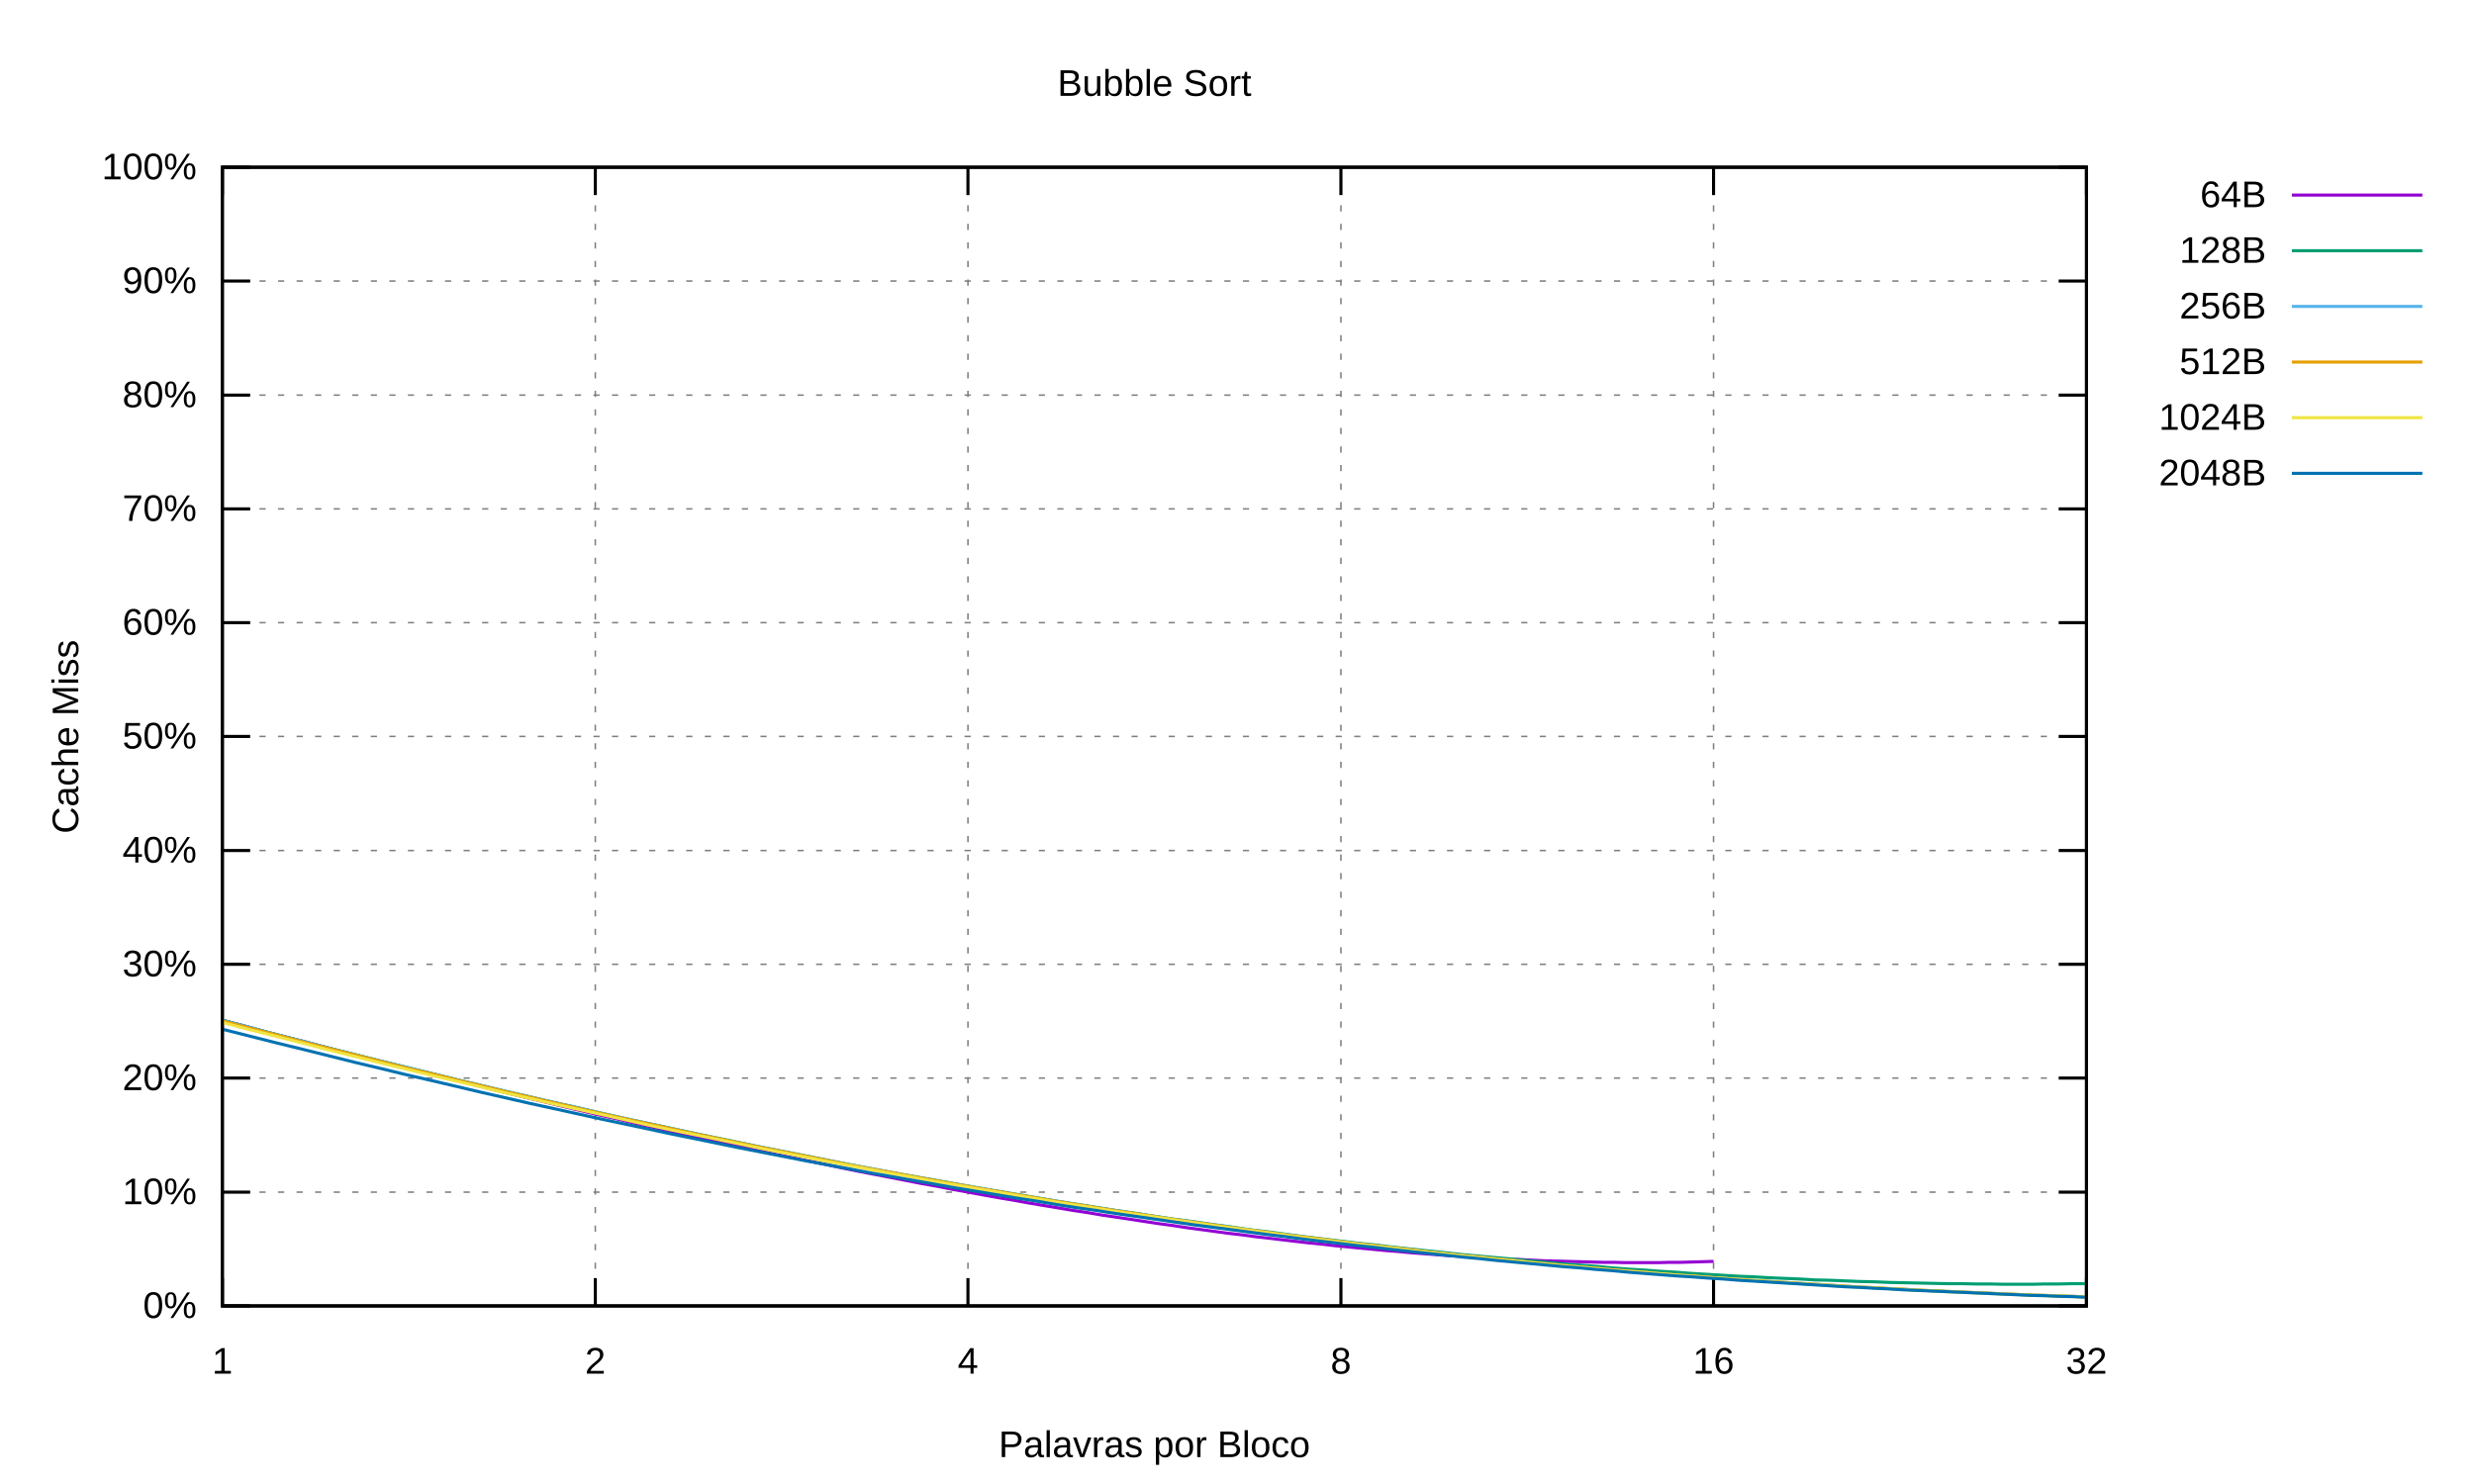
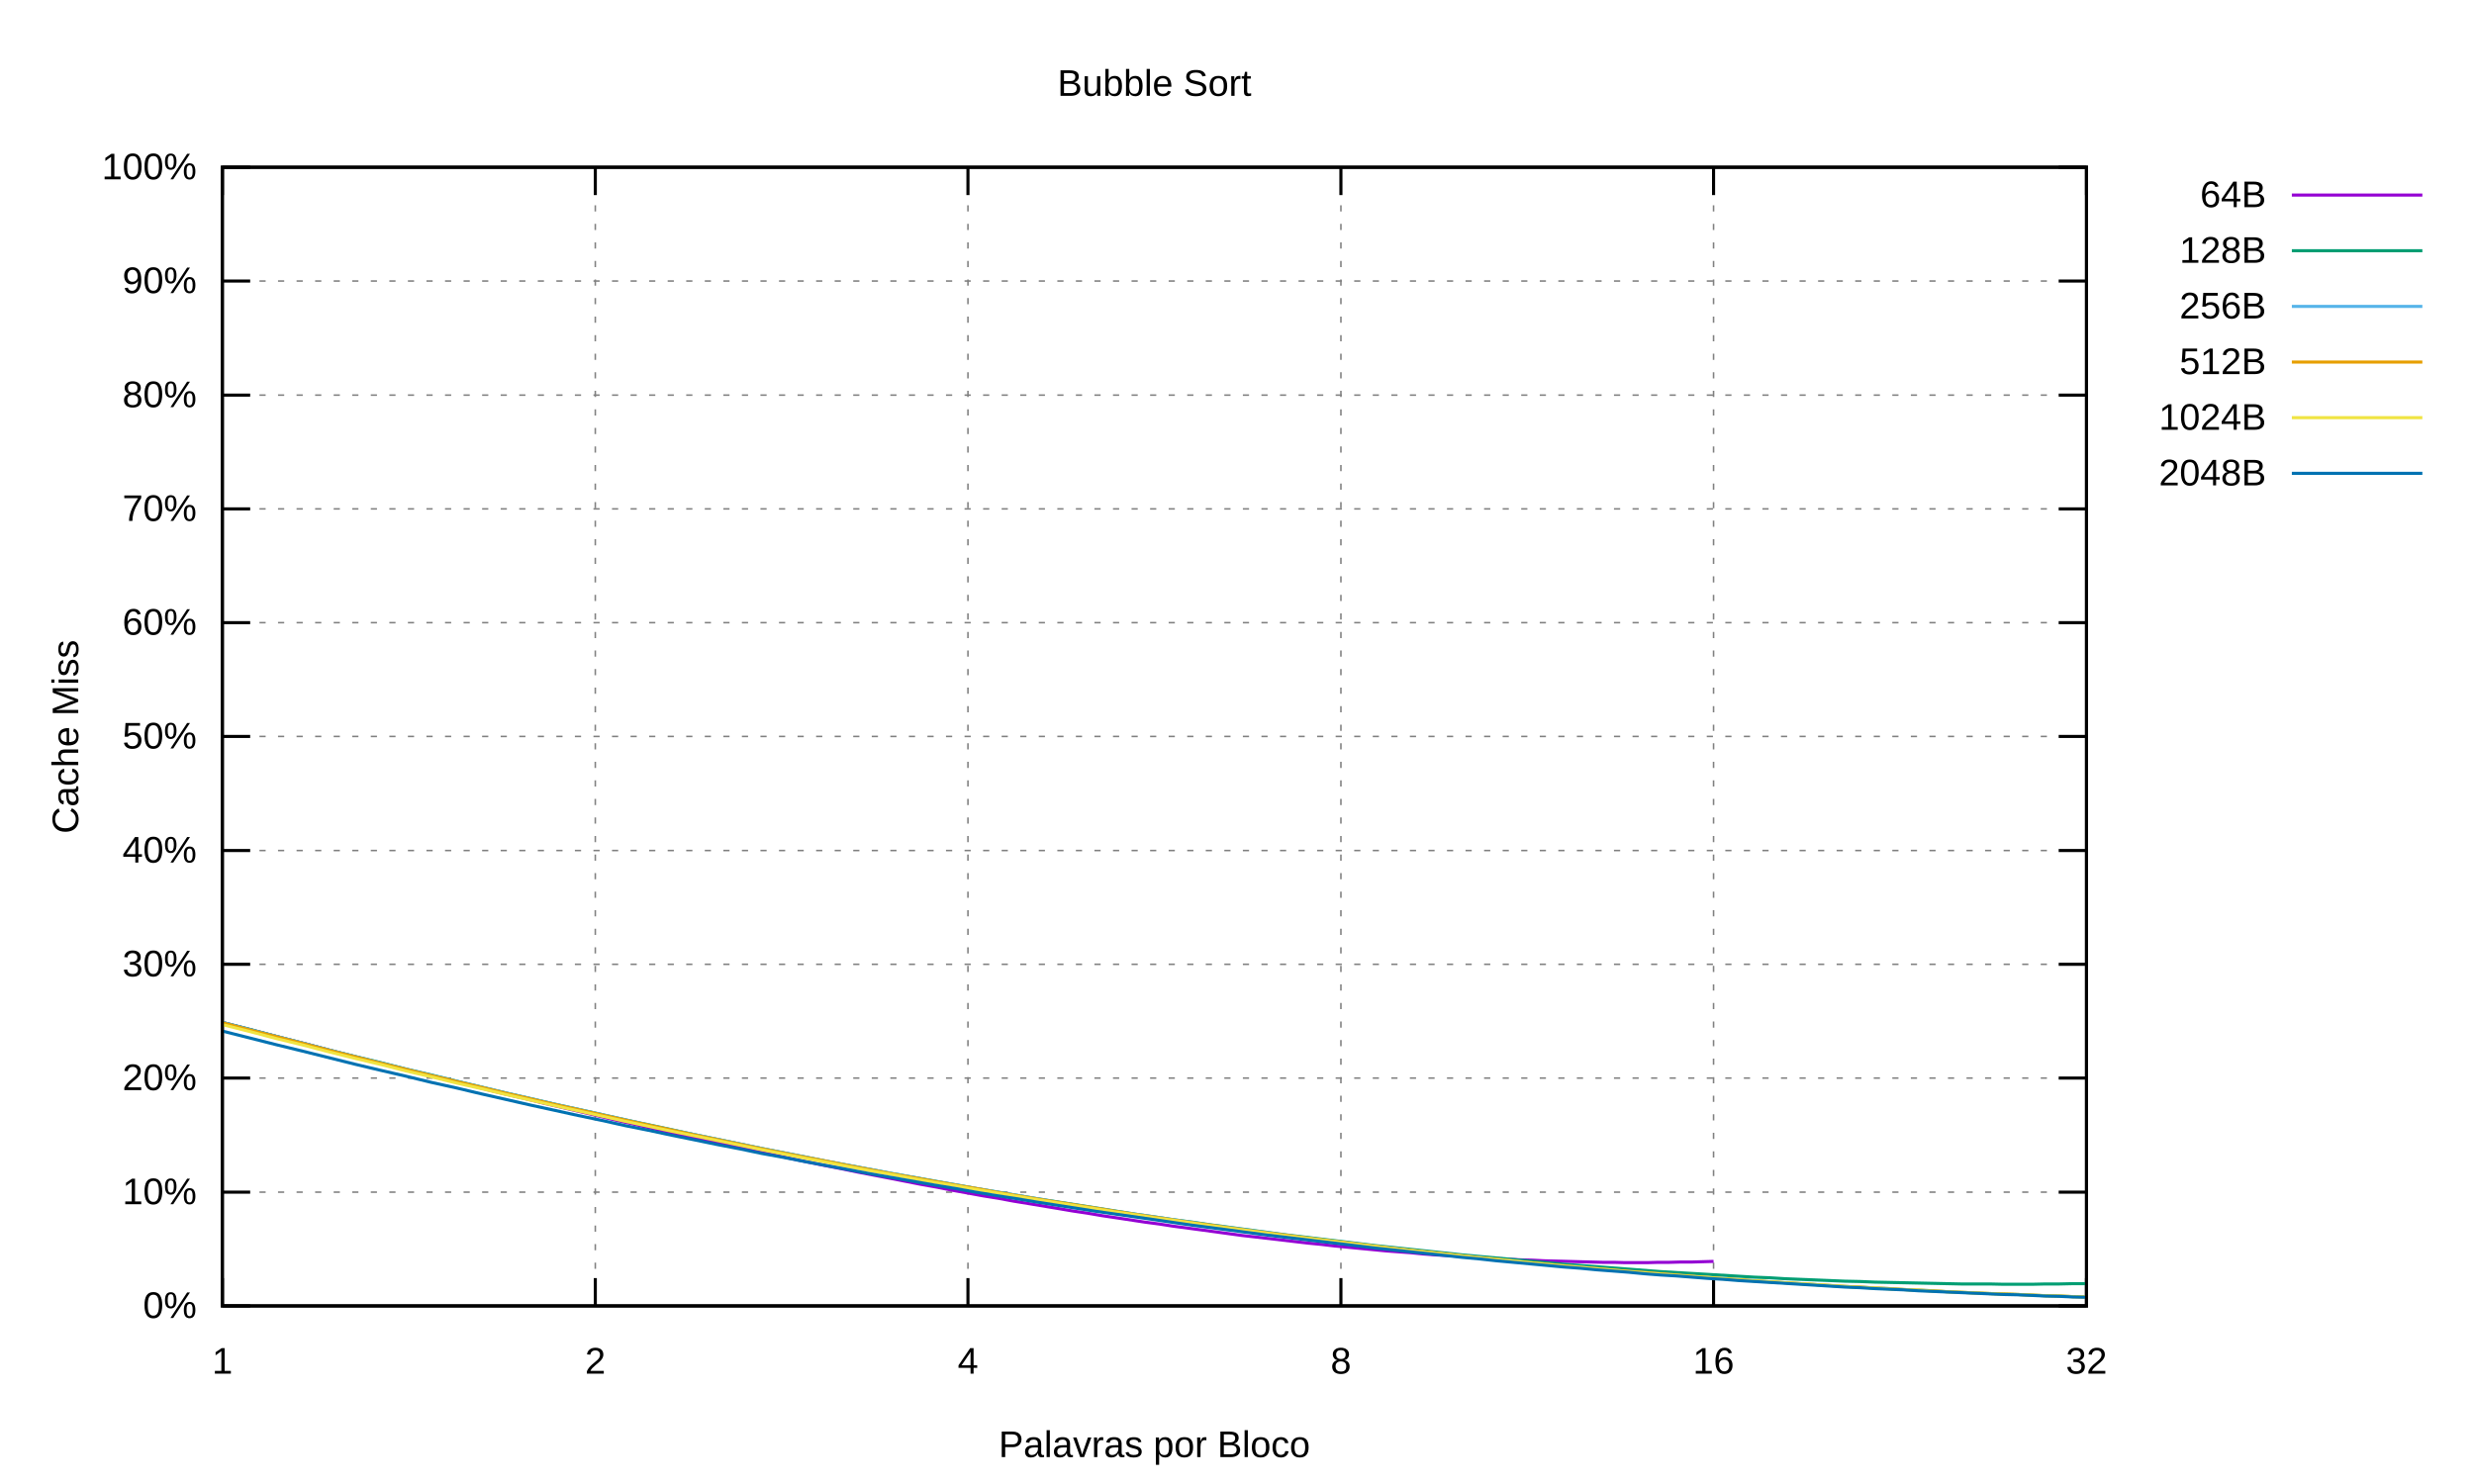
<svg xmlns="http://www.w3.org/2000/svg" xmlns:xlink="http://www.w3.org/1999/xlink" width="800" height="480" viewBox="0 0 800 480">
  <g id="gnuplot_canvas">
    <rect x="0" y="0" width="800" height="480" fill="none" />
    <defs>
      <circle id="gpDot" r="0.5" stroke-width="0.5" stroke="currentColor" />
      <path id="gpPt0" stroke-width="0.222" stroke="currentColor" d="M-1,0 h2 M0,-1 v2" />
      <path id="gpPt1" stroke-width="0.222" stroke="currentColor" d="M-1,-1 L1,1 M1,-1 L-1,1" />
      <path id="gpPt2" stroke-width="0.222" stroke="currentColor" d="M-1,0 L1,0 M0,-1 L0,1 M-1,-1 L1,1 M-1,1 L1,-1" />
      <rect id="gpPt3" stroke-width="0.222" stroke="currentColor" x="-1" y="-1" width="2" height="2" />
      <rect id="gpPt4" stroke-width="0.222" stroke="currentColor" fill="currentColor" x="-1" y="-1" width="2" height="2" />
      <circle id="gpPt5" stroke-width="0.222" stroke="currentColor" cx="0" cy="0" r="1" />
      <use xlink:href="#gpPt5" id="gpPt6" fill="currentColor" stroke="none" />
      <path id="gpPt7" stroke-width="0.222" stroke="currentColor" d="M0,-1.33 L-1.33,0.67 L1.33,0.67 z" />
      <use xlink:href="#gpPt7" id="gpPt8" fill="currentColor" stroke="none" />
      <use xlink:href="#gpPt7" id="gpPt9" stroke="currentColor" transform="rotate(180)" />
      <use xlink:href="#gpPt9" id="gpPt10" fill="currentColor" stroke="none" />
      <use xlink:href="#gpPt3" id="gpPt11" stroke="currentColor" transform="rotate(45)" />
      <use xlink:href="#gpPt11" id="gpPt12" fill="currentColor" stroke="none" />
      <path id="gpPt13" stroke-width="0.222" stroke="currentColor" d="M0,1.330 L1.265,0.411 L0.782,-1.067 L-0.782,-1.076 L-1.265,0.411 z" />
      <use xlink:href="#gpPt13" id="gpPt14" fill="currentColor" stroke="none" />
      <filter id="textbox" filterUnits="objectBoundingBox" x="0" y="0" height="1" width="1">
        <feFlood flood-color="white" flood-opacity="1" result="bgnd" />
        <feComposite in="SourceGraphic" in2="bgnd" operator="atop" />
      </filter>
      <filter id="greybox" filterUnits="objectBoundingBox" x="0" y="0" height="1" width="1">
        <feFlood flood-color="lightgrey" flood-opacity="1" result="grey" />
        <feComposite in="SourceGraphic" in2="grey" operator="atop" />
      </filter>
    </defs>
    <g fill="none" color="white" stroke="black" stroke-width="1.00" stroke-linecap="butt" stroke-linejoin="miter">
</g>
    <g fill="none" color="black" stroke="currentColor" stroke-width="1.00" stroke-linecap="butt" stroke-linejoin="miter">
</g>
    <g fill="none" color="black" stroke="black" stroke-width="0.50" stroke-linecap="butt" stroke-linejoin="miter">
</g>
    <g fill="none" color="gray" stroke="currentColor" stroke-width="0.50" stroke-linecap="butt" stroke-linejoin="miter">
      <path stroke="gray" stroke-dasharray="2,4" class="gridline" d="M71.9,422.4 L674.7,422.4  " />
    </g>
    <g fill="none" color="gray" stroke="gray" stroke-width="1.00" stroke-linecap="butt" stroke-linejoin="miter">
</g>
    <g fill="none" color="black" stroke="currentColor" stroke-width="1.00" stroke-linecap="butt" stroke-linejoin="miter">
      <path stroke="black" d="M71.9,422.4 L80.9,422.4 M674.7,422.4 L665.7,422.4  " />
      <g transform="translate(63.6,426.3)" stroke="none" fill="black" font-family="Arial" font-size="12.00" text-anchor="end">
        <text>
          <tspan font-family="Arial">0%</tspan>
        </text>
      </g>
    </g>
    <g fill="none" color="black" stroke="currentColor" stroke-width="1.00" stroke-linecap="butt" stroke-linejoin="miter">
</g>
    <g fill="none" color="black" stroke="black" stroke-width="0.50" stroke-linecap="butt" stroke-linejoin="miter">
</g>
    <g fill="none" color="gray" stroke="currentColor" stroke-width="0.50" stroke-linecap="butt" stroke-linejoin="miter">
      <path stroke="gray" stroke-dasharray="2,4" class="gridline" d="M71.9,385.6 L674.7,385.6  " />
    </g>
    <g fill="none" color="gray" stroke="gray" stroke-width="1.00" stroke-linecap="butt" stroke-linejoin="miter">
</g>
    <g fill="none" color="black" stroke="currentColor" stroke-width="1.00" stroke-linecap="butt" stroke-linejoin="miter">
      <path stroke="black" d="M71.9,385.6 L80.9,385.6 M674.7,385.6 L665.7,385.6  " />
      <g transform="translate(63.6,389.5)" stroke="none" fill="black" font-family="Arial" font-size="12.00" text-anchor="end">
        <text>
          <tspan font-family="Arial">10%</tspan>
        </text>
      </g>
    </g>
    <g fill="none" color="black" stroke="currentColor" stroke-width="1.00" stroke-linecap="butt" stroke-linejoin="miter">
</g>
    <g fill="none" color="black" stroke="black" stroke-width="0.50" stroke-linecap="butt" stroke-linejoin="miter">
</g>
    <g fill="none" color="gray" stroke="currentColor" stroke-width="0.50" stroke-linecap="butt" stroke-linejoin="miter">
      <path stroke="gray" stroke-dasharray="2,4" class="gridline" d="M71.9,348.7 L674.7,348.7  " />
    </g>
    <g fill="none" color="gray" stroke="gray" stroke-width="1.00" stroke-linecap="butt" stroke-linejoin="miter">
</g>
    <g fill="none" color="black" stroke="currentColor" stroke-width="1.00" stroke-linecap="butt" stroke-linejoin="miter">
      <path stroke="black" d="M71.9,348.7 L80.9,348.7 M674.7,348.7 L665.7,348.7  " />
      <g transform="translate(63.6,352.6)" stroke="none" fill="black" font-family="Arial" font-size="12.00" text-anchor="end">
        <text>
          <tspan font-family="Arial">20%</tspan>
        </text>
      </g>
    </g>
    <g fill="none" color="black" stroke="currentColor" stroke-width="1.00" stroke-linecap="butt" stroke-linejoin="miter">
</g>
    <g fill="none" color="black" stroke="black" stroke-width="0.50" stroke-linecap="butt" stroke-linejoin="miter">
</g>
    <g fill="none" color="gray" stroke="currentColor" stroke-width="0.50" stroke-linecap="butt" stroke-linejoin="miter">
      <path stroke="gray" stroke-dasharray="2,4" class="gridline" d="M71.9,311.9 L674.7,311.9  " />
    </g>
    <g fill="none" color="gray" stroke="gray" stroke-width="1.00" stroke-linecap="butt" stroke-linejoin="miter">
</g>
    <g fill="none" color="black" stroke="currentColor" stroke-width="1.00" stroke-linecap="butt" stroke-linejoin="miter">
      <path stroke="black" d="M71.9,311.9 L80.9,311.9 M674.7,311.9 L665.7,311.9  " />
      <g transform="translate(63.6,315.8)" stroke="none" fill="black" font-family="Arial" font-size="12.00" text-anchor="end">
        <text>
          <tspan font-family="Arial">30%</tspan>
        </text>
      </g>
    </g>
    <g fill="none" color="black" stroke="currentColor" stroke-width="1.00" stroke-linecap="butt" stroke-linejoin="miter">
</g>
    <g fill="none" color="black" stroke="black" stroke-width="0.50" stroke-linecap="butt" stroke-linejoin="miter">
</g>
    <g fill="none" color="gray" stroke="currentColor" stroke-width="0.50" stroke-linecap="butt" stroke-linejoin="miter">
      <path stroke="gray" stroke-dasharray="2,4" class="gridline" d="M71.9,275.1 L674.7,275.1  " />
    </g>
    <g fill="none" color="gray" stroke="gray" stroke-width="1.00" stroke-linecap="butt" stroke-linejoin="miter">
</g>
    <g fill="none" color="black" stroke="currentColor" stroke-width="1.00" stroke-linecap="butt" stroke-linejoin="miter">
      <path stroke="black" d="M71.9,275.1 L80.9,275.1 M674.7,275.1 L665.7,275.1  " />
      <g transform="translate(63.6,279.0)" stroke="none" fill="black" font-family="Arial" font-size="12.00" text-anchor="end">
        <text>
          <tspan font-family="Arial">40%</tspan>
        </text>
      </g>
    </g>
    <g fill="none" color="black" stroke="currentColor" stroke-width="1.00" stroke-linecap="butt" stroke-linejoin="miter">
</g>
    <g fill="none" color="black" stroke="black" stroke-width="0.50" stroke-linecap="butt" stroke-linejoin="miter">
</g>
    <g fill="none" color="gray" stroke="currentColor" stroke-width="0.50" stroke-linecap="butt" stroke-linejoin="miter">
      <path stroke="gray" stroke-dasharray="2,4" class="gridline" d="M71.9,238.2 L674.7,238.2  " />
    </g>
    <g fill="none" color="gray" stroke="gray" stroke-width="1.00" stroke-linecap="butt" stroke-linejoin="miter">
</g>
    <g fill="none" color="black" stroke="currentColor" stroke-width="1.00" stroke-linecap="butt" stroke-linejoin="miter">
      <path stroke="black" d="M71.9,238.2 L80.9,238.2 M674.7,238.2 L665.7,238.2  " />
      <g transform="translate(63.6,242.1)" stroke="none" fill="black" font-family="Arial" font-size="12.00" text-anchor="end">
        <text>
          <tspan font-family="Arial">50%</tspan>
        </text>
      </g>
    </g>
    <g fill="none" color="black" stroke="currentColor" stroke-width="1.00" stroke-linecap="butt" stroke-linejoin="miter">
</g>
    <g fill="none" color="black" stroke="black" stroke-width="0.50" stroke-linecap="butt" stroke-linejoin="miter">
</g>
    <g fill="none" color="gray" stroke="currentColor" stroke-width="0.50" stroke-linecap="butt" stroke-linejoin="miter">
      <path stroke="gray" stroke-dasharray="2,4" class="gridline" d="M71.9,201.4 L674.7,201.4  " />
    </g>
    <g fill="none" color="gray" stroke="gray" stroke-width="1.00" stroke-linecap="butt" stroke-linejoin="miter">
</g>
    <g fill="none" color="black" stroke="currentColor" stroke-width="1.00" stroke-linecap="butt" stroke-linejoin="miter">
      <path stroke="black" d="M71.9,201.4 L80.9,201.4 M674.7,201.4 L665.7,201.4  " />
      <g transform="translate(63.6,205.3)" stroke="none" fill="black" font-family="Arial" font-size="12.00" text-anchor="end">
        <text>
          <tspan font-family="Arial">60%</tspan>
        </text>
      </g>
    </g>
    <g fill="none" color="black" stroke="currentColor" stroke-width="1.00" stroke-linecap="butt" stroke-linejoin="miter">
</g>
    <g fill="none" color="black" stroke="black" stroke-width="0.50" stroke-linecap="butt" stroke-linejoin="miter">
</g>
    <g fill="none" color="gray" stroke="currentColor" stroke-width="0.50" stroke-linecap="butt" stroke-linejoin="miter">
      <path stroke="gray" stroke-dasharray="2,4" class="gridline" d="M71.9,164.6 L674.7,164.6  " />
    </g>
    <g fill="none" color="gray" stroke="gray" stroke-width="1.00" stroke-linecap="butt" stroke-linejoin="miter">
</g>
    <g fill="none" color="black" stroke="currentColor" stroke-width="1.00" stroke-linecap="butt" stroke-linejoin="miter">
      <path stroke="black" d="M71.9,164.6 L80.9,164.6 M674.7,164.6 L665.7,164.6  " />
      <g transform="translate(63.6,168.5)" stroke="none" fill="black" font-family="Arial" font-size="12.00" text-anchor="end">
        <text>
          <tspan font-family="Arial">70%</tspan>
        </text>
      </g>
    </g>
    <g fill="none" color="black" stroke="currentColor" stroke-width="1.00" stroke-linecap="butt" stroke-linejoin="miter">
</g>
    <g fill="none" color="black" stroke="black" stroke-width="0.50" stroke-linecap="butt" stroke-linejoin="miter">
</g>
    <g fill="none" color="gray" stroke="currentColor" stroke-width="0.50" stroke-linecap="butt" stroke-linejoin="miter">
      <path stroke="gray" stroke-dasharray="2,4" class="gridline" d="M71.9,127.8 L674.7,127.8  " />
    </g>
    <g fill="none" color="gray" stroke="gray" stroke-width="1.00" stroke-linecap="butt" stroke-linejoin="miter">
</g>
    <g fill="none" color="black" stroke="currentColor" stroke-width="1.00" stroke-linecap="butt" stroke-linejoin="miter">
      <path stroke="black" d="M71.9,127.8 L80.9,127.8 M674.7,127.8 L665.7,127.8  " />
      <g transform="translate(63.6,131.7)" stroke="none" fill="black" font-family="Arial" font-size="12.00" text-anchor="end">
        <text>
          <tspan font-family="Arial">80%</tspan>
        </text>
      </g>
    </g>
    <g fill="none" color="black" stroke="currentColor" stroke-width="1.00" stroke-linecap="butt" stroke-linejoin="miter">
</g>
    <g fill="none" color="black" stroke="black" stroke-width="0.50" stroke-linecap="butt" stroke-linejoin="miter">
</g>
    <g fill="none" color="gray" stroke="currentColor" stroke-width="0.50" stroke-linecap="butt" stroke-linejoin="miter">
      <path stroke="gray" stroke-dasharray="2,4" class="gridline" d="M71.9,90.9 L674.7,90.9  " />
    </g>
    <g fill="none" color="gray" stroke="gray" stroke-width="1.00" stroke-linecap="butt" stroke-linejoin="miter">
</g>
    <g fill="none" color="black" stroke="currentColor" stroke-width="1.00" stroke-linecap="butt" stroke-linejoin="miter">
      <path stroke="black" d="M71.9,90.9 L80.9,90.9 M674.7,90.9 L665.7,90.9  " />
      <g transform="translate(63.6,94.8)" stroke="none" fill="black" font-family="Arial" font-size="12.00" text-anchor="end">
        <text>
          <tspan font-family="Arial">90%</tspan>
        </text>
      </g>
    </g>
    <g fill="none" color="black" stroke="currentColor" stroke-width="1.00" stroke-linecap="butt" stroke-linejoin="miter">
</g>
    <g fill="none" color="black" stroke="black" stroke-width="0.50" stroke-linecap="butt" stroke-linejoin="miter">
</g>
    <g fill="none" color="gray" stroke="currentColor" stroke-width="0.50" stroke-linecap="butt" stroke-linejoin="miter">
      <path stroke="gray" stroke-dasharray="2,4" class="gridline" d="M71.9,54.1 L674.7,54.1  " />
    </g>
    <g fill="none" color="gray" stroke="gray" stroke-width="1.00" stroke-linecap="butt" stroke-linejoin="miter">
</g>
    <g fill="none" color="black" stroke="currentColor" stroke-width="1.00" stroke-linecap="butt" stroke-linejoin="miter">
      <path stroke="black" d="M71.9,54.1 L80.9,54.1 M674.7,54.1 L665.7,54.1  " />
      <g transform="translate(63.6,58.0)" stroke="none" fill="black" font-family="Arial" font-size="12.00" text-anchor="end">
        <text>
          <tspan font-family="Arial">100%</tspan>
        </text>
      </g>
    </g>
    <g fill="none" color="black" stroke="currentColor" stroke-width="1.00" stroke-linecap="butt" stroke-linejoin="miter">
</g>
    <g fill="none" color="black" stroke="black" stroke-width="0.50" stroke-linecap="butt" stroke-linejoin="miter">
</g>
    <g fill="none" color="gray" stroke="currentColor" stroke-width="0.50" stroke-linecap="butt" stroke-linejoin="miter">
      <path stroke="gray" stroke-dasharray="2,4" class="gridline" d="M71.9,422.4 L71.9,54.1  " />
    </g>
    <g fill="none" color="gray" stroke="gray" stroke-width="1.00" stroke-linecap="butt" stroke-linejoin="miter">
</g>
    <g fill="none" color="black" stroke="currentColor" stroke-width="1.00" stroke-linecap="butt" stroke-linejoin="miter">
      <path stroke="black" d="M71.9,422.4 L71.9,413.4 M71.9,54.1 L71.9,63.1  " />
      <g transform="translate(71.9,444.3)" stroke="none" fill="black" font-family="Arial" font-size="12.00" text-anchor="middle">
        <text>
          <tspan font-family="Arial"> 1</tspan>
        </text>
      </g>
    </g>
    <g fill="none" color="black" stroke="currentColor" stroke-width="1.00" stroke-linecap="butt" stroke-linejoin="miter">
</g>
    <g fill="none" color="black" stroke="black" stroke-width="0.50" stroke-linecap="butt" stroke-linejoin="miter">
</g>
    <g fill="none" color="gray" stroke="currentColor" stroke-width="0.50" stroke-linecap="butt" stroke-linejoin="miter">
      <path stroke="gray" stroke-dasharray="2,4" class="gridline" d="M192.5,422.4 L192.5,54.1  " />
    </g>
    <g fill="none" color="gray" stroke="gray" stroke-width="1.00" stroke-linecap="butt" stroke-linejoin="miter">
</g>
    <g fill="none" color="black" stroke="currentColor" stroke-width="1.00" stroke-linecap="butt" stroke-linejoin="miter">
      <path stroke="black" d="M192.5,422.4 L192.5,413.4 M192.5,54.1 L192.5,63.1  " />
      <g transform="translate(192.5,444.3)" stroke="none" fill="black" font-family="Arial" font-size="12.00" text-anchor="middle">
        <text>
          <tspan font-family="Arial"> 2</tspan>
        </text>
      </g>
    </g>
    <g fill="none" color="black" stroke="currentColor" stroke-width="1.00" stroke-linecap="butt" stroke-linejoin="miter">
</g>
    <g fill="none" color="black" stroke="black" stroke-width="0.50" stroke-linecap="butt" stroke-linejoin="miter">
</g>
    <g fill="none" color="gray" stroke="currentColor" stroke-width="0.50" stroke-linecap="butt" stroke-linejoin="miter">
      <path stroke="gray" stroke-dasharray="2,4" class="gridline" d="M313.0,422.4 L313.0,54.1  " />
    </g>
    <g fill="none" color="gray" stroke="gray" stroke-width="1.00" stroke-linecap="butt" stroke-linejoin="miter">
</g>
    <g fill="none" color="black" stroke="currentColor" stroke-width="1.00" stroke-linecap="butt" stroke-linejoin="miter">
      <path stroke="black" d="M313.0,422.4 L313.0,413.4 M313.0,54.1 L313.0,63.1  " />
      <g transform="translate(313.0,444.3)" stroke="none" fill="black" font-family="Arial" font-size="12.00" text-anchor="middle">
        <text>
          <tspan font-family="Arial"> 4</tspan>
        </text>
      </g>
    </g>
    <g fill="none" color="black" stroke="currentColor" stroke-width="1.00" stroke-linecap="butt" stroke-linejoin="miter">
</g>
    <g fill="none" color="black" stroke="black" stroke-width="0.50" stroke-linecap="butt" stroke-linejoin="miter">
</g>
    <g fill="none" color="gray" stroke="currentColor" stroke-width="0.50" stroke-linecap="butt" stroke-linejoin="miter">
      <path stroke="gray" stroke-dasharray="2,4" class="gridline" d="M433.6,422.4 L433.6,54.1  " />
    </g>
    <g fill="none" color="gray" stroke="gray" stroke-width="1.00" stroke-linecap="butt" stroke-linejoin="miter">
</g>
    <g fill="none" color="black" stroke="currentColor" stroke-width="1.00" stroke-linecap="butt" stroke-linejoin="miter">
      <path stroke="black" d="M433.6,422.4 L433.6,413.4 M433.6,54.1 L433.6,63.1  " />
      <g transform="translate(433.6,444.3)" stroke="none" fill="black" font-family="Arial" font-size="12.00" text-anchor="middle">
        <text>
          <tspan font-family="Arial"> 8</tspan>
        </text>
      </g>
    </g>
    <g fill="none" color="black" stroke="currentColor" stroke-width="1.00" stroke-linecap="butt" stroke-linejoin="miter">
</g>
    <g fill="none" color="black" stroke="black" stroke-width="0.50" stroke-linecap="butt" stroke-linejoin="miter">
</g>
    <g fill="none" color="gray" stroke="currentColor" stroke-width="0.50" stroke-linecap="butt" stroke-linejoin="miter">
      <path stroke="gray" stroke-dasharray="2,4" class="gridline" d="M554.1,422.4 L554.1,54.1  " />
    </g>
    <g fill="none" color="gray" stroke="gray" stroke-width="1.00" stroke-linecap="butt" stroke-linejoin="miter">
</g>
    <g fill="none" color="black" stroke="currentColor" stroke-width="1.00" stroke-linecap="butt" stroke-linejoin="miter">
      <path stroke="black" d="M554.1,422.4 L554.1,413.4 M554.1,54.1 L554.1,63.1  " />
      <g transform="translate(554.1,444.3)" stroke="none" fill="black" font-family="Arial" font-size="12.00" text-anchor="middle">
        <text>
          <tspan font-family="Arial"> 16</tspan>
        </text>
      </g>
    </g>
    <g fill="none" color="black" stroke="currentColor" stroke-width="1.00" stroke-linecap="butt" stroke-linejoin="miter">
</g>
    <g fill="none" color="black" stroke="black" stroke-width="0.50" stroke-linecap="butt" stroke-linejoin="miter">
</g>
    <g fill="none" color="gray" stroke="currentColor" stroke-width="0.50" stroke-linecap="butt" stroke-linejoin="miter">
      <path stroke="gray" stroke-dasharray="2,4" class="gridline" d="M674.7,422.4 L674.7,54.1  " />
    </g>
    <g fill="none" color="gray" stroke="gray" stroke-width="1.00" stroke-linecap="butt" stroke-linejoin="miter">
</g>
    <g fill="none" color="black" stroke="currentColor" stroke-width="1.00" stroke-linecap="butt" stroke-linejoin="miter">
      <path stroke="black" d="M674.7,422.4 L674.7,413.4 M674.7,54.1 L674.7,63.1  " />
      <g transform="translate(674.7,444.3)" stroke="none" fill="black" font-family="Arial" font-size="12.00" text-anchor="middle">
        <text>
          <tspan font-family="Arial"> 32</tspan>
        </text>
      </g>
    </g>
    <g fill="none" color="black" stroke="currentColor" stroke-width="1.00" stroke-linecap="butt" stroke-linejoin="miter">
</g>
    <g fill="none" color="black" stroke="currentColor" stroke-width="1.00" stroke-linecap="butt" stroke-linejoin="miter">
      <path stroke="black" d="M71.9,54.1 L71.9,422.4 L674.7,422.4 L674.7,54.1 L71.9,54.1 Z  " />
    </g>
    <g fill="none" color="black" stroke="currentColor" stroke-width="1.00" stroke-linecap="butt" stroke-linejoin="miter">
      <g transform="translate(25.3,238.3) rotate(270)" stroke="none" fill="black" font-family="Arial" font-size="12.00" text-anchor="middle">
        <text>
          <tspan font-family="Arial">Cache Miss</tspan>
        </text>
      </g>
    </g>
    <g fill="none" color="black" stroke="currentColor" stroke-width="1.00" stroke-linecap="butt" stroke-linejoin="miter">
      <g transform="translate(373.3,471.3)" stroke="none" fill="black" font-family="Arial" font-size="12.00" text-anchor="middle">
        <text>
          <tspan font-family="Arial">Palavras por Bloco</tspan>
        </text>
      </g>
    </g>
    <g fill="none" color="black" stroke="currentColor" stroke-width="1.00" stroke-linecap="butt" stroke-linejoin="miter">
      <g transform="translate(373.3,31.0)" stroke="none" fill="black" font-family="Arial" font-size="12.00" text-anchor="middle">
        <text>
          <tspan font-family="Arial">Bubble Sort</tspan>
        </text>
      </g>
    </g>
    <g fill="none" color="black" stroke="currentColor" stroke-width="1.00" stroke-linecap="butt" stroke-linejoin="miter">
</g>
    <g id="gnuplot_plot_1">
      <g fill="none" color="black" stroke="currentColor" stroke-width="1.00" stroke-linecap="butt" stroke-linejoin="miter">
        <g transform="translate(732.8,67.0)" stroke="none" fill="black" font-family="Arial" font-size="12.00" text-anchor="end">
          <text>
            <tspan font-family="Arial">64B</tspan>
          </text>
        </g>
      </g>
      <g fill="none" color="black" stroke="currentColor" stroke-width="1.00" stroke-linecap="butt" stroke-linejoin="miter">
-         <path stroke="rgb(148,   0, 211)" d="M741.1,63.1 L783.3,63.1 M71.9,330.0 L78.9,331.8 L85.8,333.7 L92.7,335.5 L99.5,337.2 L106.2,339.0   L112.8,340.7 L119.4,342.4 L126.0,344.0 L132.4,345.7 L138.8,347.3 L145.2,348.9 L151.5,350.4 L157.7,352.0   L163.9,353.5 L170.1,355.0 L176.1,356.4 L182.2,357.9 L188.1,359.3 L194.0,360.7 L199.9,362.0 L205.7,363.4   L211.5,364.7 L217.2,366.0 L222.9,367.2 L228.6,368.5 L234.1,369.7 L239.7,370.9 L245.2,372.1 L250.6,373.3   L256.1,374.4 L261.4,375.5 L266.8,376.6 L272.0,377.7 L277.3,378.8 L282.5,379.8 L287.7,380.8 L292.8,381.8   L297.9,382.8 L303.0,383.7 L308.0,384.7 L313.0,385.6 L317.9,386.5 L322.9,387.4 L327.7,388.2 L332.6,389.1   L337.4,389.9 L342.2,390.7 L346.9,391.5 L351.6,392.2 L356.3,393.0 L361.0,393.7 L365.6,394.4 L370.2,395.1   L374.8,395.8 L379.3,396.4 L383.8,397.1 L388.3,397.7 L392.7,398.3 L397.1,398.9 L401.5,399.4 L405.9,400.0   L410.2,400.5 L414.5,401.0 L418.8,401.5 L423.1,402.0 L427.3,402.4 L431.5,402.9 L435.7,403.3 L439.8,403.7   L444.0,404.1 L448.1,404.5 L452.1,404.8 L456.2,405.2 L460.2,405.5 L464.2,405.8 L468.2,406.1 L472.2,406.3   L476.1,406.6 L480.1,406.8 L484.0,407.1 L487.8,407.3 L491.7,407.4 L495.5,407.6 L499.3,407.8 L503.1,407.9   L506.9,408.0 L510.6,408.1 L514.4,408.2 L518.1,408.3 L521.8,408.3 L525.4,408.4 L529.1,408.4 L532.7,408.4   L536.3,408.4 L539.9,408.3 L543.5,408.3 L547.1,408.2 L550.6,408.1 L554.1,408.0  " />
+         <path stroke="rgb(148,   0, 211)" d="M741.1,63.1 L783.3,63.1 M71.9,330.7 L78.9,332.5 L85.8,334.3 L92.7,336.1 L99.5,337.8 L106.2,339.6   L112.8,341.3 L119.4,343.0 L126.0,344.6 L132.4,346.2 L138.8,347.8 L145.2,349.4 L151.5,350.9 L157.7,352.5   L163.9,354.0 L170.1,355.4 L176.1,356.9 L182.2,358.3 L188.1,359.7 L194.0,361.1 L199.9,362.5 L205.7,363.8   L211.5,365.1 L217.2,366.4 L222.9,367.6 L228.6,368.9 L234.1,370.1 L239.7,371.3 L245.2,372.5 L250.6,373.6   L256.1,374.8 L261.4,375.9 L266.8,377.0 L272.0,378.0 L277.3,379.1 L282.5,380.1 L287.7,381.1 L292.8,382.1   L297.9,383.1 L303.0,384.0 L308.0,385.0 L313.0,385.9 L317.9,386.8 L322.9,387.6 L327.7,388.5 L332.6,389.3   L337.4,390.1 L342.2,390.9 L346.9,391.7 L351.6,392.4 L356.3,393.2 L361.0,393.9 L365.6,394.6 L370.2,395.3   L374.8,395.9 L379.3,396.6 L383.8,397.2 L388.3,397.8 L392.7,398.4 L397.1,399.0 L401.5,399.6 L405.9,400.1   L410.2,400.6 L414.5,401.1 L418.8,401.6 L423.1,402.1 L427.3,402.5 L431.5,403.0 L435.7,403.4 L439.8,403.8   L444.0,404.2 L448.1,404.6 L452.1,404.9 L456.2,405.2 L460.2,405.6 L464.2,405.9 L468.2,406.1 L472.2,406.4   L476.1,406.7 L480.1,406.9 L484.0,407.1 L487.8,407.3 L491.7,407.5 L495.5,407.6 L499.3,407.8 L503.1,407.9   L506.9,408.0 L510.6,408.1 L514.4,408.2 L518.1,408.3 L521.8,408.3 L525.4,408.4 L529.1,408.4 L532.7,408.4   L536.3,408.3 L539.9,408.3 L543.5,408.2 L547.1,408.2 L550.6,408.1 L554.1,408.0  " />
      </g>
    </g>
    <g id="gnuplot_plot_2">
      <g fill="none" color="black" stroke="currentColor" stroke-width="1.00" stroke-linecap="butt" stroke-linejoin="miter">
        <g transform="translate(732.8,85.0)" stroke="none" fill="black" font-family="Arial" font-size="12.00" text-anchor="end">
          <text>
            <tspan font-family="Arial">128B</tspan>
          </text>
        </g>
      </g>
      <g fill="none" color="black" stroke="currentColor" stroke-width="1.00" stroke-linecap="butt" stroke-linejoin="miter">
-         <path stroke="rgb(  0, 158, 115)" d="M741.1,81.1 L783.3,81.1 M71.9,330.0 L80.6,332.3 L89.3,334.6 L97.9,336.8 L106.3,339.0 L114.7,341.1   L123.1,343.2 L131.3,345.2 L139.5,347.2 L147.6,349.2 L155.6,351.1 L163.5,353.0 L171.4,354.8 L179.2,356.6   L186.9,358.3 L194.6,360.1 L202.2,361.8 L209.7,363.4 L217.2,365.0 L224.6,366.6 L231.9,368.1 L239.2,369.6   L246.4,371.1 L253.6,372.5 L260.7,373.9 L267.7,375.3 L274.7,376.7 L281.6,378.0 L288.5,379.3 L295.3,380.5   L302.1,381.7 L308.8,382.9 L315.5,384.1 L322.1,385.2 L328.6,386.3 L335.2,387.4 L341.6,388.5 L348.0,389.5   L354.4,390.5 L360.7,391.5 L367.0,392.4 L373.3,393.4 L379.4,394.3 L385.6,395.1 L391.7,396.0 L397.8,396.8   L403.8,397.7 L409.8,398.4 L415.7,399.2 L421.6,400.0 L427.4,400.7 L433.3,401.4 L439.0,402.1 L444.8,402.7   L450.5,403.4 L456.1,404.0 L461.8,404.6 L467.4,405.2 L472.9,405.8 L478.4,406.3 L483.9,406.8 L489.4,407.3   L494.8,407.8 L500.2,408.3 L505.5,408.8 L510.9,409.2 L516.1,409.6 L521.4,410.1 L526.6,410.5 L531.8,410.8   L537.0,411.2 L542.1,411.5 L547.2,411.9 L552.3,412.2 L557.3,412.5 L562.3,412.8 L567.3,413.0 L572.3,413.3   L577.2,413.5 L582.1,413.7 L587.0,414.0 L591.8,414.1 L596.6,414.3 L601.4,414.5 L606.2,414.6 L610.9,414.8   L615.6,414.9 L620.3,415.0 L625.0,415.1 L629.6,415.2 L634.2,415.2 L638.8,415.3 L643.4,415.3 L647.9,415.4   L652.5,415.4 L657.0,415.4 L661.4,415.3 L665.9,415.3 L670.3,415.2 L674.7,415.2  " />
+         <path stroke="rgb(  0, 158, 115)" d="M741.1,81.1 L783.3,81.1 M71.9,330.7 L80.6,332.9 L89.3,335.2 L97.9,337.4 L106.3,339.6 L114.7,341.7   L123.1,343.7 L131.3,345.8 L139.5,347.7 L147.6,349.7 L155.6,351.6 L163.5,353.5 L171.4,355.3 L179.2,357.1   L186.9,358.8 L194.6,360.5 L202.2,362.2 L209.7,363.8 L217.2,365.4 L224.6,367.0 L231.9,368.5 L239.2,370.0   L246.4,371.5 L253.6,372.9 L260.7,374.3 L267.7,375.7 L274.7,377.0 L281.6,378.3 L288.5,379.6 L295.3,380.8   L302.1,382.0 L308.8,383.2 L315.5,384.4 L322.1,385.5 L328.6,386.6 L335.2,387.7 L341.6,388.7 L348.0,389.7   L354.4,390.7 L360.7,391.7 L367.0,392.7 L373.3,393.6 L379.4,394.5 L385.6,395.3 L391.7,396.2 L397.8,397.0   L403.8,397.8 L409.8,398.6 L415.7,399.4 L421.6,400.1 L427.4,400.8 L433.3,401.5 L439.0,402.2 L444.8,402.9   L450.5,403.5 L456.1,404.1 L461.8,404.7 L467.4,405.3 L472.9,405.9 L478.4,406.4 L483.9,406.9 L489.4,407.4   L494.8,407.9 L500.2,408.4 L505.5,408.9 L510.9,409.3 L516.1,409.7 L521.4,410.1 L526.6,410.5 L531.8,410.9   L537.0,411.3 L542.1,411.6 L547.2,411.9 L552.3,412.2 L557.3,412.5 L562.3,412.8 L567.3,413.1 L572.3,413.3   L577.2,413.6 L582.1,413.8 L587.0,414.0 L591.8,414.2 L596.6,414.4 L601.4,414.5 L606.2,414.7 L610.9,414.8   L615.6,414.9 L620.3,415.0 L625.0,415.1 L629.6,415.2 L634.2,415.3 L638.8,415.3 L643.4,415.3 L647.9,415.4   L652.5,415.4 L657.0,415.4 L661.4,415.3 L665.9,415.3 L670.3,415.2 L674.7,415.2  " />
      </g>
    </g>
    <g id="gnuplot_plot_3">
      <g fill="none" color="black" stroke="currentColor" stroke-width="1.00" stroke-linecap="butt" stroke-linejoin="miter">
        <g transform="translate(732.8,103.0)" stroke="none" fill="black" font-family="Arial" font-size="12.00" text-anchor="end">
          <text>
            <tspan font-family="Arial">256B</tspan>
          </text>
        </g>
      </g>
      <g fill="none" color="black" stroke="currentColor" stroke-width="1.00" stroke-linecap="butt" stroke-linejoin="miter">
-         <path stroke="rgb( 86, 180, 233)" d="M741.1,99.1 L783.3,99.1 M71.9,330.0 L80.6,332.3 L89.3,334.6 L97.9,336.8 L106.3,339.0 L114.7,341.1   L123.1,343.2 L131.3,345.2 L139.5,347.2 L147.6,349.2 L155.6,351.1 L163.5,353.0 L171.4,354.8 L179.2,356.6   L186.9,358.4 L194.6,360.1 L202.2,361.8 L209.7,363.4 L217.2,365.0 L224.6,366.6 L231.9,368.2 L239.2,369.7   L246.4,371.1 L253.6,372.6 L260.7,374.0 L267.7,375.4 L274.7,376.7 L281.6,378.0 L288.5,379.3 L295.3,380.6   L302.1,381.8 L308.8,383.0 L315.5,384.1 L322.1,385.3 L328.6,386.4 L335.2,387.5 L341.6,388.5 L348.0,389.6   L354.4,390.6 L360.7,391.5 L367.0,392.5 L373.3,393.4 L379.4,394.4 L385.6,395.2 L391.7,396.1 L397.8,396.9   L403.8,397.8 L409.8,398.6 L415.7,399.3 L421.6,400.1 L427.4,400.8 L433.3,401.6 L439.0,402.3 L444.8,402.9   L450.5,403.6 L456.1,404.2 L461.8,404.9 L467.4,405.5 L472.9,406.1 L478.4,406.6 L483.9,407.2 L489.4,407.7   L494.8,408.3 L500.2,408.8 L505.5,409.3 L510.9,409.8 L516.1,410.2 L521.4,410.7 L526.6,411.1 L531.8,411.5   L537.0,412.0 L542.1,412.4 L547.2,412.7 L552.3,413.1 L557.3,413.5 L562.3,413.8 L567.3,414.2 L572.3,414.5   L577.2,414.8 L582.1,415.1 L587.0,415.4 L591.8,415.7 L596.6,416.0 L601.4,416.3 L606.2,416.5 L610.9,416.8   L615.6,417.0 L620.3,417.3 L625.0,417.5 L629.6,417.7 L634.2,417.9 L638.8,418.1 L643.4,418.3 L647.9,418.5   L652.5,418.7 L657.0,418.9 L661.4,419.0 L665.9,419.2 L670.3,419.3 L674.7,419.5  " />
+         <path stroke="rgb( 86, 180, 233)" d="M741.1,99.1 L783.3,99.1 M71.9,330.7 L80.6,333.0 L89.3,335.2 L97.9,337.4 L106.3,339.6 L114.7,341.7   L123.1,343.8 L131.3,345.8 L139.5,347.8 L147.6,349.7 L155.6,351.6 L163.5,353.5 L171.4,355.3 L179.2,357.1   L186.9,358.8 L194.6,360.5 L202.2,362.2 L209.7,363.9 L217.2,365.5 L224.6,367.0 L231.9,368.5 L239.2,370.0   L246.4,371.5 L253.6,372.9 L260.7,374.3 L267.7,375.7 L274.7,377.0 L281.6,378.3 L288.5,379.6 L295.3,380.8   L302.1,382.1 L308.8,383.2 L315.5,384.4 L322.1,385.5 L328.6,386.6 L335.2,387.7 L341.6,388.8 L348.0,389.8   L354.4,390.8 L360.7,391.8 L367.0,392.7 L373.3,393.6 L379.4,394.5 L385.6,395.4 L391.7,396.3 L397.8,397.1   L403.8,397.9 L409.8,398.7 L415.7,399.5 L421.6,400.3 L427.4,401.0 L433.3,401.7 L439.0,402.4 L444.8,403.1   L450.5,403.7 L456.1,404.4 L461.8,405.0 L467.4,405.6 L472.9,406.2 L478.4,406.7 L483.9,407.3 L489.4,407.8   L494.8,408.4 L500.2,408.9 L505.5,409.4 L510.9,409.8 L516.1,410.3 L521.4,410.8 L526.6,411.2 L531.8,411.6   L537.0,412.0 L542.1,412.4 L547.2,412.8 L552.3,413.2 L557.3,413.5 L562.3,413.9 L567.3,414.2 L572.3,414.6   L577.2,414.9 L582.1,415.2 L587.0,415.5 L591.8,415.8 L596.6,416.1 L601.4,416.3 L606.2,416.6 L610.9,416.8   L615.6,417.1 L620.3,417.3 L625.0,417.5 L629.6,417.8 L634.2,418.0 L638.8,418.2 L643.4,418.4 L647.9,418.5   L652.5,418.7 L657.0,418.9 L661.4,419.1 L665.9,419.2 L670.3,419.4 L674.7,419.5  " />
      </g>
    </g>
    <g id="gnuplot_plot_4">
      <g fill="none" color="black" stroke="currentColor" stroke-width="1.00" stroke-linecap="butt" stroke-linejoin="miter">
        <g transform="translate(732.8,121.0)" stroke="none" fill="black" font-family="Arial" font-size="12.00" text-anchor="end">
          <text>
            <tspan font-family="Arial">512B</tspan>
          </text>
        </g>
      </g>
      <g fill="none" color="black" stroke="currentColor" stroke-width="1.00" stroke-linecap="butt" stroke-linejoin="miter">
-         <path stroke="rgb(230, 159,   0)" d="M741.1,117.1 L783.3,117.1 M71.9,330.2 L80.6,332.5 L89.3,334.7 L97.9,337.0 L106.3,339.1 L114.7,341.2   L123.1,343.3 L131.3,345.4 L139.5,347.3 L147.6,349.3 L155.6,351.2 L163.5,353.1 L171.4,354.9 L179.2,356.7   L186.9,358.5 L194.6,360.2 L202.2,361.9 L209.7,363.5 L217.2,365.1 L224.6,366.7 L231.9,368.2 L239.2,369.7   L246.4,371.2 L253.6,372.6 L260.7,374.0 L267.7,375.4 L274.7,376.8 L281.6,378.1 L288.5,379.3 L295.3,380.6   L302.1,381.8 L308.8,383.0 L315.5,384.2 L322.1,385.3 L328.6,386.4 L335.2,387.5 L341.6,388.6 L348.0,389.6   L354.4,390.6 L360.7,391.6 L367.0,392.5 L373.3,393.5 L379.4,394.4 L385.6,395.3 L391.7,396.1 L397.8,397.0   L403.8,397.8 L409.8,398.6 L415.7,399.4 L421.6,400.1 L427.4,400.8 L433.3,401.6 L439.0,402.3 L444.8,402.9   L450.5,403.6 L456.1,404.2 L461.8,404.9 L467.4,405.5 L472.9,406.1 L478.4,406.6 L483.9,407.2 L489.4,407.7   L494.8,408.3 L500.2,408.8 L505.5,409.3 L510.9,409.8 L516.1,410.2 L521.4,410.7 L526.6,411.1 L531.8,411.5   L537.0,412.0 L542.1,412.4 L547.2,412.7 L552.3,413.1 L557.3,413.5 L562.3,413.8 L567.3,414.2 L572.3,414.5   L577.2,414.8 L582.1,415.1 L587.0,415.4 L591.8,415.7 L596.6,416.0 L601.4,416.3 L606.2,416.5 L610.9,416.8   L615.6,417.0 L620.3,417.3 L625.0,417.5 L629.6,417.7 L634.2,417.9 L638.8,418.1 L643.4,418.3 L647.9,418.5   L652.5,418.7 L657.0,418.9 L661.4,419.0 L665.9,419.2 L670.3,419.3 L674.7,419.5  " />
+         <path stroke="rgb(230, 159,   0)" d="M741.1,117.1 L783.3,117.1 M71.9,330.8 L80.6,333.1 L89.3,335.3 L97.9,337.5 L106.3,339.7 L114.7,341.8   L123.1,343.9 L131.3,345.9 L139.5,347.9 L147.6,349.8 L155.6,351.7 L163.5,353.6 L171.4,355.4 L179.2,357.2   L186.9,358.9 L194.6,360.6 L202.2,362.3 L209.7,363.9 L217.2,365.5 L224.6,367.1 L231.9,368.6 L239.2,370.1   L246.4,371.6 L253.6,373.0 L260.7,374.4 L267.7,375.7 L274.7,377.1 L281.6,378.4 L288.5,379.7 L295.3,380.9   L302.1,382.1 L308.8,383.3 L315.5,384.4 L322.1,385.6 L328.6,386.7 L335.2,387.8 L341.6,388.8 L348.0,389.8   L354.4,390.8 L360.7,391.8 L367.0,392.8 L373.3,393.7 L379.4,394.6 L385.6,395.5 L391.7,396.3 L397.8,397.2   L403.8,398.0 L409.8,398.8 L415.7,399.5 L421.6,400.3 L427.4,401.0 L433.3,401.7 L439.0,402.4 L444.8,403.1   L450.5,403.8 L456.1,404.4 L461.8,405.0 L467.4,405.6 L472.9,406.2 L478.4,406.8 L483.9,407.3 L489.4,407.9   L494.8,408.4 L500.2,408.9 L505.5,409.4 L510.9,409.9 L516.1,410.3 L521.4,410.8 L526.6,411.2 L531.8,411.6   L537.0,412.0 L542.1,412.4 L547.2,412.8 L552.3,413.2 L557.3,413.6 L562.3,413.9 L567.3,414.3 L572.3,414.6   L577.2,414.9 L582.1,415.2 L587.0,415.5 L591.8,415.8 L596.6,416.1 L601.4,416.3 L606.2,416.6 L610.9,416.8   L615.6,417.1 L620.3,417.3 L625.0,417.5 L629.6,417.8 L634.2,418.0 L638.8,418.2 L643.4,418.4 L647.9,418.5   L652.5,418.7 L657.0,418.9 L661.4,419.1 L665.9,419.2 L670.3,419.4 L674.7,419.5  " />
      </g>
    </g>
    <g id="gnuplot_plot_5">
      <g fill="none" color="black" stroke="currentColor" stroke-width="1.00" stroke-linecap="butt" stroke-linejoin="miter">
        <g transform="translate(732.8,139.0)" stroke="none" fill="black" font-family="Arial" font-size="12.00" text-anchor="end">
          <text>
            <tspan font-family="Arial">1024B</tspan>
          </text>
        </g>
      </g>
      <g fill="none" color="black" stroke="currentColor" stroke-width="1.00" stroke-linecap="butt" stroke-linejoin="miter">
-         <path stroke="rgb(240, 228,  66)" d="M741.1,135.1 L783.3,135.1 M71.9,330.7 L80.6,333.0 L89.3,335.2 L97.9,337.4 L106.3,339.6 L114.7,341.7   L123.1,343.8 L131.3,345.8 L139.5,347.8 L147.6,349.7 L155.6,351.6 L163.5,353.5 L171.4,355.3 L179.2,357.1   L186.9,358.8 L194.6,360.5 L202.2,362.2 L209.7,363.9 L217.2,365.5 L224.6,367.0 L231.9,368.5 L239.2,370.0   L246.4,371.5 L253.6,372.9 L260.7,374.3 L267.7,375.7 L274.7,377.0 L281.6,378.3 L288.5,379.6 L295.3,380.8   L302.1,382.1 L308.8,383.2 L315.5,384.4 L322.1,385.5 L328.6,386.6 L335.2,387.7 L341.6,388.8 L348.0,389.8   L354.4,390.8 L360.7,391.8 L367.0,392.7 L373.3,393.6 L379.4,394.5 L385.6,395.4 L391.7,396.3 L397.8,397.1   L403.8,397.9 L409.8,398.7 L415.7,399.5 L421.6,400.3 L427.4,401.0 L433.3,401.7 L439.0,402.4 L444.8,403.1   L450.5,403.7 L456.1,404.4 L461.8,405.0 L467.4,405.6 L472.9,406.2 L478.4,406.7 L483.9,407.3 L489.4,407.8   L494.8,408.4 L500.2,408.9 L505.5,409.4 L510.9,409.8 L516.1,410.3 L521.4,410.8 L526.6,411.2 L531.8,411.6   L537.0,412.0 L542.1,412.4 L547.2,412.8 L552.3,413.2 L557.3,413.5 L562.3,413.9 L567.3,414.2 L572.3,414.6   L577.2,414.9 L582.1,415.2 L587.0,415.5 L591.8,415.8 L596.6,416.1 L601.4,416.3 L606.2,416.6 L610.9,416.8   L615.6,417.1 L620.3,417.3 L625.0,417.5 L629.6,417.8 L634.2,418.0 L638.8,418.2 L643.4,418.4 L647.9,418.5   L652.5,418.7 L657.0,418.9 L661.4,419.1 L665.9,419.2 L670.3,419.4 L674.7,419.5  " />
+         <path stroke="rgb(240, 228,  66)" d="M741.1,135.1 L783.3,135.1 M71.9,331.4 L80.6,333.6 L89.3,335.9 L97.9,338.0 L106.3,340.2 L114.7,342.3   L123.1,344.3 L131.3,346.4 L139.5,348.3 L147.6,350.3 L155.6,352.1 L163.5,354.0 L171.4,355.8 L179.2,357.6   L186.9,359.3 L194.6,361.0 L202.2,362.7 L209.7,364.3 L217.2,365.9 L224.6,367.4 L231.9,368.9 L239.2,370.4   L246.4,371.9 L253.6,373.3 L260.7,374.7 L267.7,376.0 L274.7,377.4 L281.6,378.7 L288.5,379.9 L295.3,381.2   L302.1,382.4 L308.8,383.5 L315.5,384.7 L322.1,385.8 L328.6,386.9 L335.2,388.0 L341.6,389.0 L348.0,390.0   L354.4,391.0 L360.7,392.0 L367.0,392.9 L373.3,393.9 L379.4,394.7 L385.6,395.6 L391.7,396.5 L397.8,397.3   L403.8,398.1 L409.8,398.9 L415.7,399.7 L421.6,400.4 L427.4,401.1 L433.3,401.8 L439.0,402.5 L444.8,403.2   L450.5,403.9 L456.1,404.5 L461.8,405.1 L467.4,405.7 L472.9,406.3 L478.4,406.9 L483.9,407.4 L489.4,407.9   L494.8,408.5 L500.2,409.0 L505.5,409.5 L510.9,409.9 L516.1,410.4 L521.4,410.8 L526.6,411.3 L531.8,411.7   L537.0,412.1 L542.1,412.5 L547.2,412.9 L552.3,413.2 L557.3,413.6 L562.3,414.0 L567.3,414.3 L572.3,414.6   L577.2,414.9 L582.1,415.2 L587.0,415.5 L591.8,415.8 L596.6,416.1 L601.4,416.4 L606.2,416.6 L610.9,416.9   L615.6,417.1 L620.3,417.3 L625.0,417.6 L629.6,417.8 L634.2,418.0 L638.8,418.2 L643.4,418.4 L647.9,418.6   L652.5,418.7 L657.0,418.9 L661.4,419.1 L665.9,419.2 L670.3,419.4 L674.7,419.5  " />
      </g>
    </g>
    <g id="gnuplot_plot_6">
      <g fill="none" color="black" stroke="currentColor" stroke-width="1.00" stroke-linecap="butt" stroke-linejoin="miter">
        <g transform="translate(732.8,157.0)" stroke="none" fill="black" font-family="Arial" font-size="12.00" text-anchor="end">
          <text>
            <tspan font-family="Arial">2048B</tspan>
          </text>
        </g>
      </g>
      <g fill="none" color="black" stroke="currentColor" stroke-width="1.00" stroke-linecap="butt" stroke-linejoin="miter">
-         <path stroke="rgb(  0, 114, 178)" d="M741.1,153.1 L783.3,153.1 M71.9,332.9 L80.6,335.1 L89.3,337.3 L97.9,339.4 L106.3,341.5 L114.7,343.6   L123.1,345.6 L131.3,347.6 L139.5,349.5 L147.6,351.4 L155.6,353.3 L163.5,355.1 L171.4,356.9 L179.2,358.6   L186.9,360.3 L194.6,362.0 L202.2,363.6 L209.7,365.2 L217.2,366.8 L224.6,368.3 L231.9,369.8 L239.2,371.3   L246.4,372.7 L253.6,374.1 L260.7,375.5 L267.7,376.8 L274.7,378.1 L281.6,379.4 L288.5,380.6 L295.3,381.8   L302.1,383.0 L308.8,384.2 L315.5,385.3 L322.1,386.4 L328.6,387.5 L335.2,388.5 L341.6,389.6 L348.0,390.6   L354.4,391.5 L360.7,392.5 L367.0,393.4 L373.3,394.3 L379.4,395.2 L385.6,396.1 L391.7,396.9 L397.8,397.7   L403.8,398.5 L409.8,399.3 L415.7,400.0 L421.6,400.8 L427.4,401.5 L433.3,402.2 L439.0,402.9 L444.8,403.5   L450.5,404.2 L456.1,404.8 L461.8,405.4 L467.4,406.0 L472.9,406.6 L478.4,407.1 L483.9,407.7 L489.4,408.2   L494.8,408.7 L500.2,409.2 L505.5,409.7 L510.9,410.1 L516.1,410.6 L521.4,411.0 L526.6,411.5 L531.8,411.9   L537.0,412.3 L542.1,412.7 L547.2,413.0 L552.3,413.4 L557.3,413.7 L562.3,414.1 L567.3,414.4 L572.3,414.7   L577.2,415.0 L582.1,415.3 L587.0,415.6 L591.8,415.9 L596.6,416.2 L601.4,416.4 L606.2,416.7 L610.9,416.9   L615.6,417.2 L620.3,417.4 L625.0,417.6 L629.6,417.8 L634.2,418.0 L638.8,418.2 L643.4,418.4 L647.9,418.6   L652.5,418.8 L657.0,419.0 L661.4,419.1 L665.9,419.3 L670.3,419.4 L674.7,419.6  " />
+         <path stroke="rgb(  0, 114, 178)" d="M741.1,153.1 L783.3,153.1 M71.9,333.5 L80.6,335.7 L89.3,337.9 L97.9,340.0 L106.3,342.1 L114.7,344.2   L123.1,346.2 L131.3,348.1 L139.5,350.1 L147.6,351.9 L155.6,353.8 L163.5,355.6 L171.4,357.4 L179.2,359.1   L186.9,360.8 L194.6,362.4 L202.2,364.1 L209.7,365.6 L217.2,367.2 L224.6,368.7 L231.9,370.2 L239.2,371.6   L246.4,373.1 L253.6,374.4 L260.7,375.8 L267.7,377.1 L274.7,378.4 L281.6,379.7 L288.5,380.9 L295.3,382.1   L302.1,383.3 L308.8,384.4 L315.5,385.6 L322.1,386.7 L328.6,387.7 L335.2,388.8 L341.6,389.8 L348.0,390.8   L354.4,391.8 L360.7,392.7 L367.0,393.6 L373.3,394.5 L379.4,395.4 L385.6,396.3 L391.7,397.1 L397.8,397.9   L403.8,398.7 L409.8,399.5 L415.7,400.2 L421.6,400.9 L427.4,401.6 L433.3,402.3 L439.0,403.0 L444.8,403.7   L450.5,404.3 L456.1,404.9 L461.8,405.5 L467.4,406.1 L472.9,406.7 L478.4,407.2 L483.9,407.8 L489.4,408.3   L494.8,408.8 L500.2,409.3 L505.5,409.8 L510.9,410.2 L516.1,410.7 L521.4,411.1 L526.6,411.5 L531.8,412.0   L537.0,412.4 L542.1,412.7 L547.2,413.1 L552.3,413.5 L557.3,413.8 L562.3,414.2 L567.3,414.5 L572.3,414.8   L577.2,415.1 L582.1,415.4 L587.0,415.7 L591.8,416.0 L596.6,416.3 L601.4,416.5 L606.2,416.8 L610.9,417.0   L615.6,417.2 L620.3,417.5 L625.0,417.7 L629.6,417.9 L634.2,418.1 L638.8,418.3 L643.4,418.5 L647.9,418.7   L652.5,418.8 L657.0,419.0 L661.4,419.2 L665.9,419.3 L670.3,419.5 L674.7,419.6  " />
      </g>
    </g>
    <g fill="none" color="white" stroke="rgb(  0, 114, 178)" stroke-width="2.00" stroke-linecap="butt" stroke-linejoin="miter">
</g>
    <g fill="none" color="black" stroke="currentColor" stroke-width="2.00" stroke-linecap="butt" stroke-linejoin="miter">
</g>
    <g fill="none" color="black" stroke="black" stroke-width="1.00" stroke-linecap="butt" stroke-linejoin="miter">
</g>
    <g fill="none" color="black" stroke="currentColor" stroke-width="1.00" stroke-linecap="butt" stroke-linejoin="miter">
      <path stroke="black" d="M71.9,54.1 L71.9,422.4 L674.7,422.4 L674.7,54.1 L71.9,54.1 Z  " />
    </g>
    <g fill="none" color="black" stroke="currentColor" stroke-width="1.00" stroke-linecap="butt" stroke-linejoin="miter">
</g>
  </g>
</svg>
